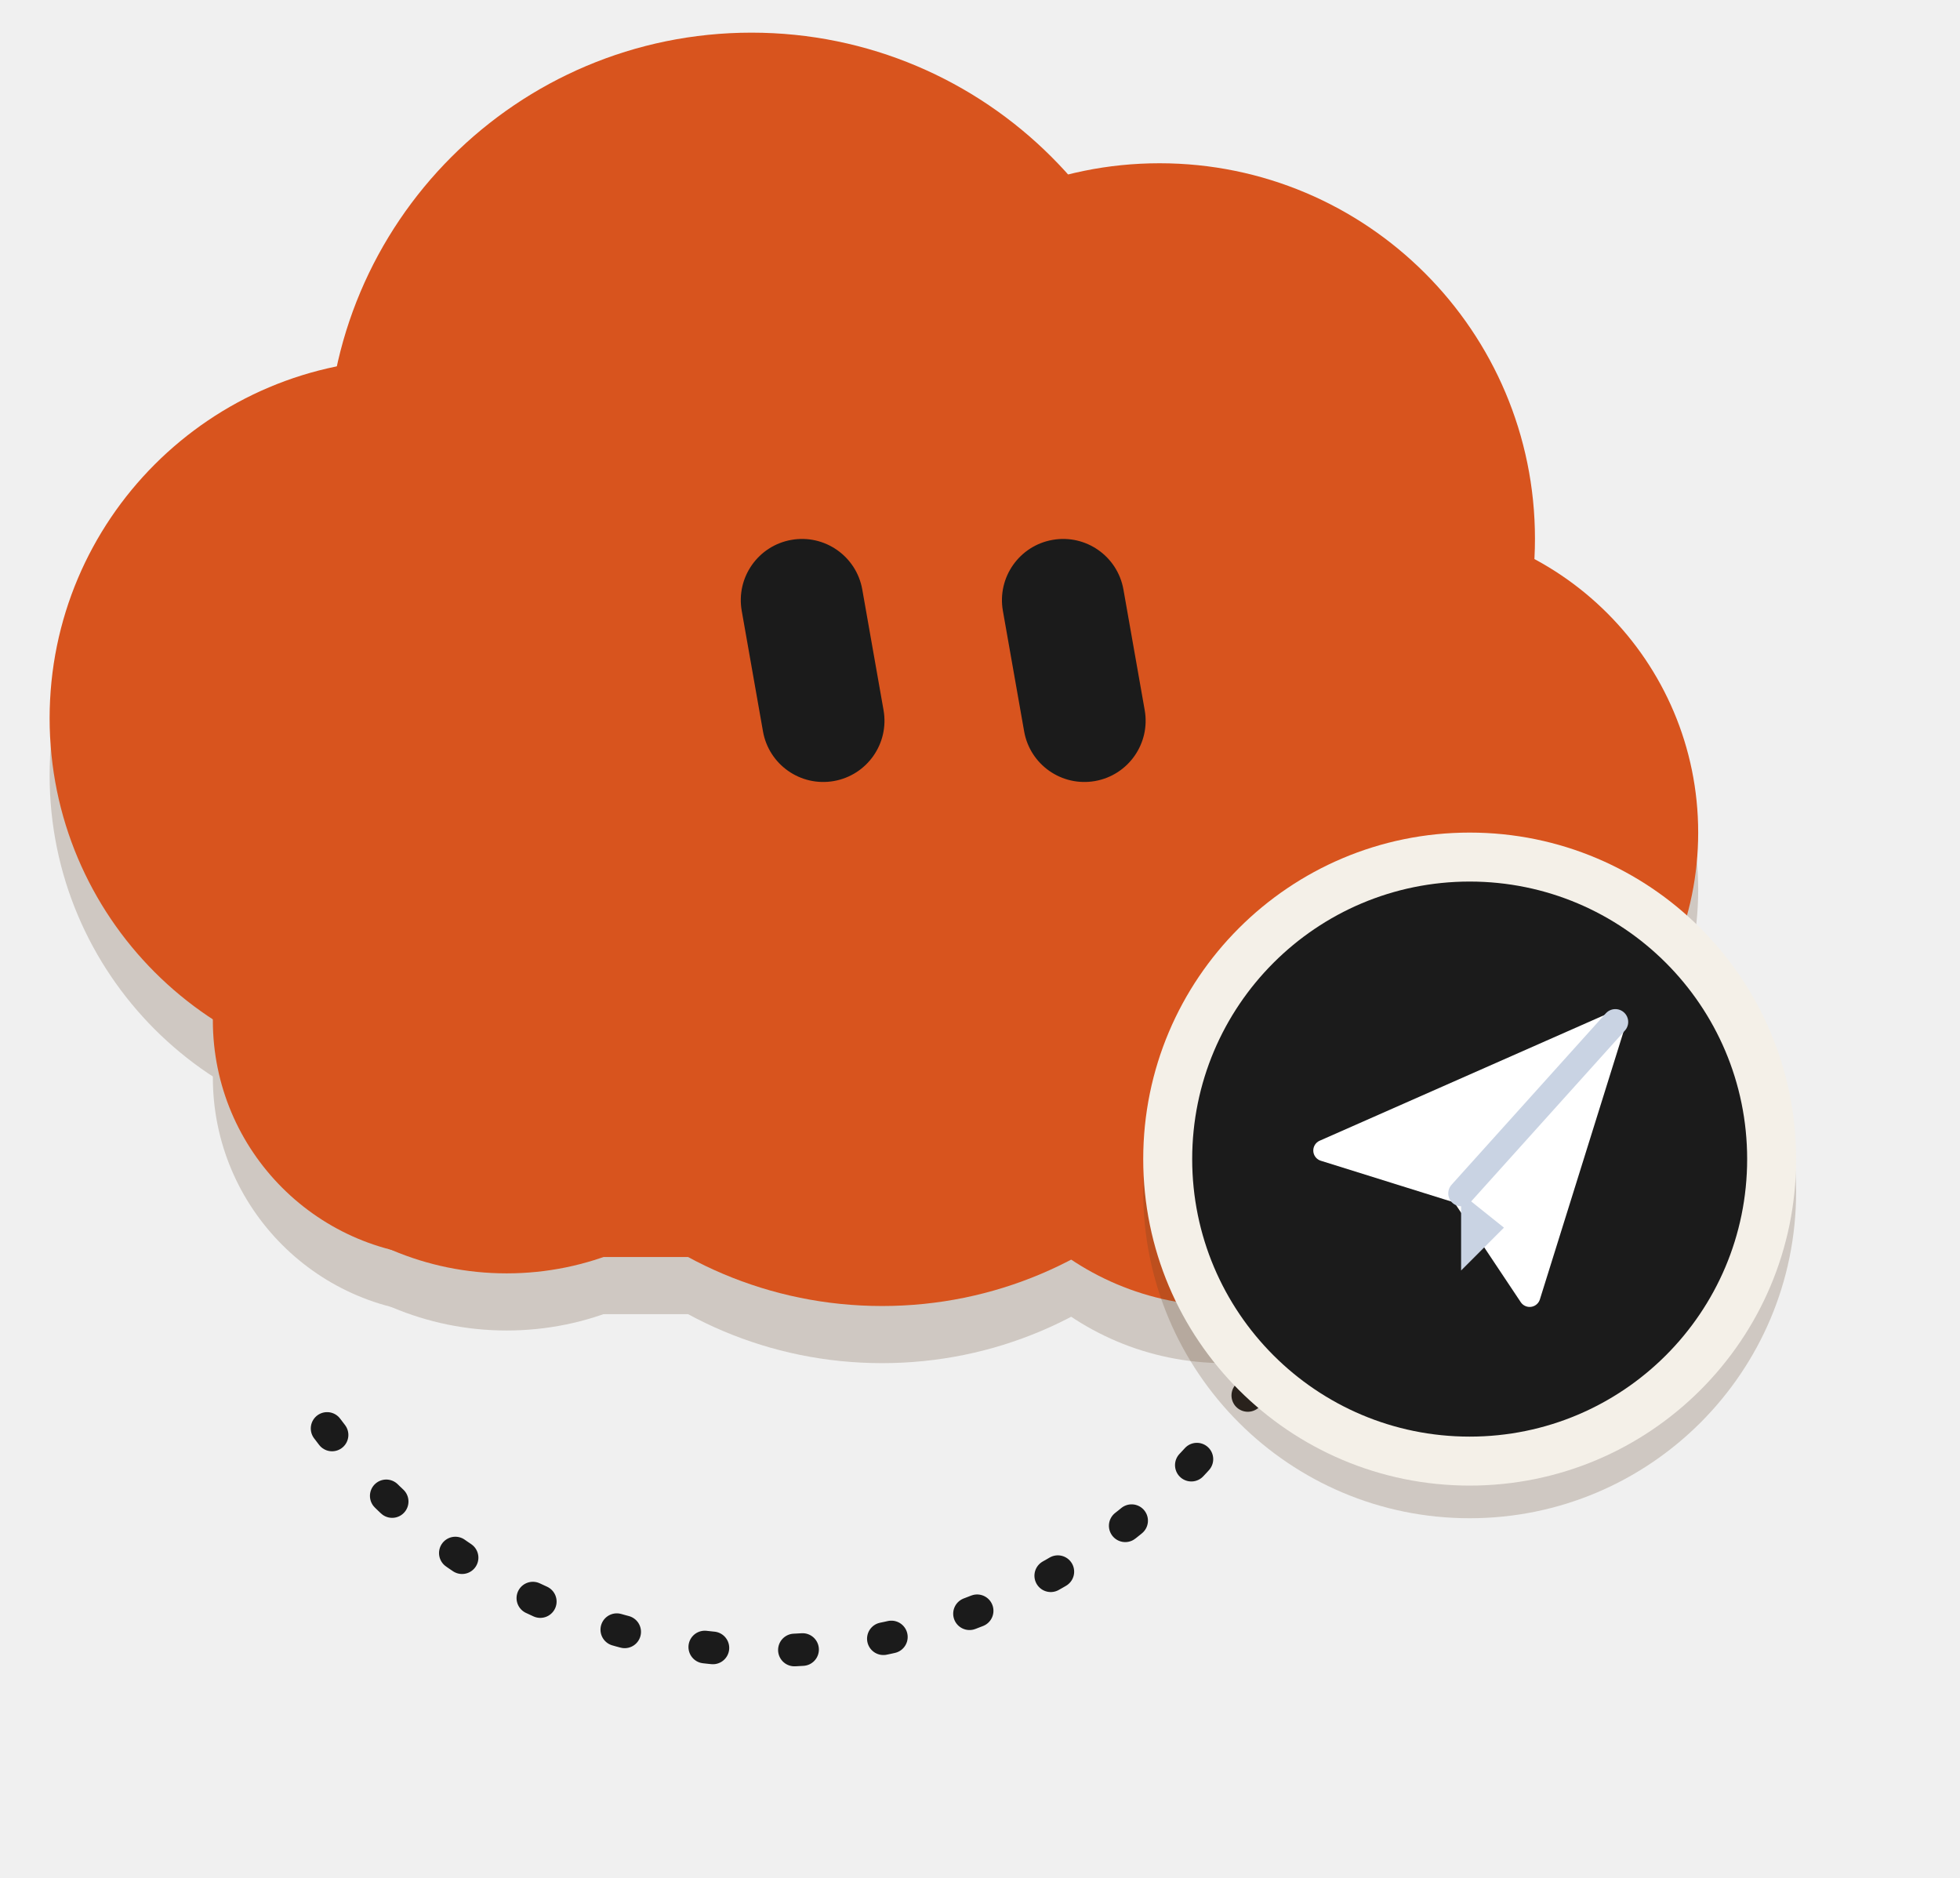
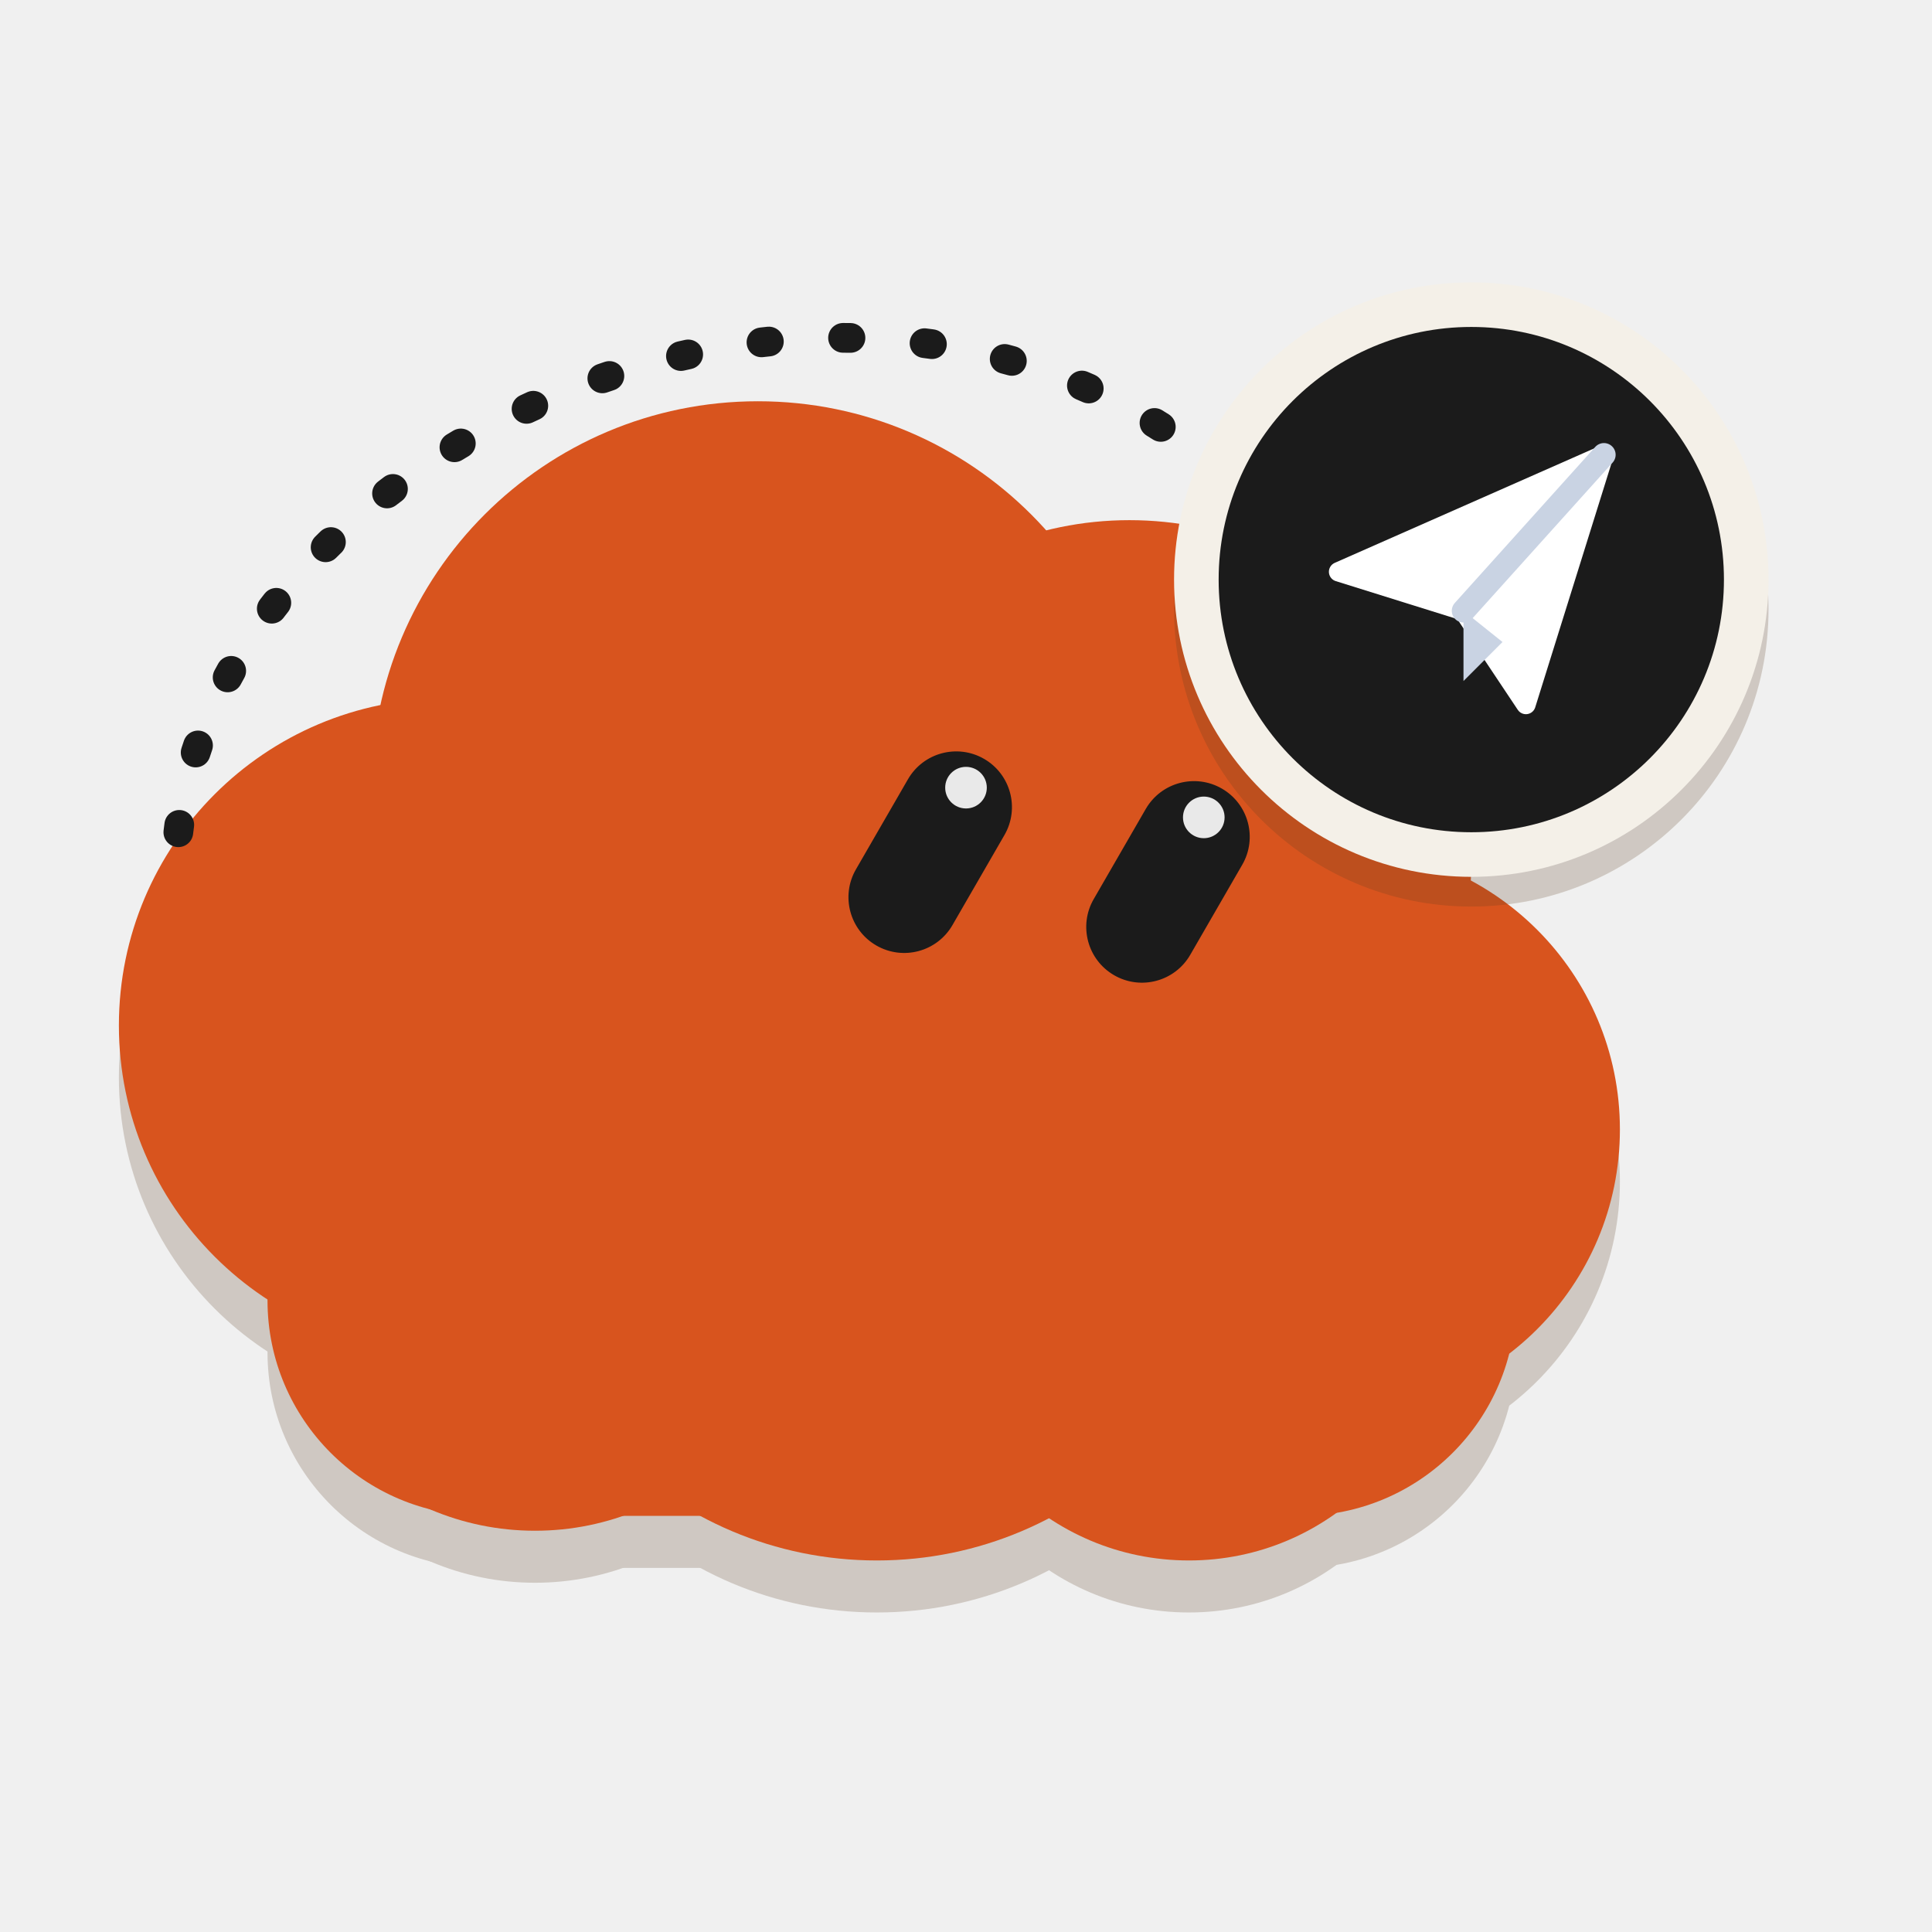
- <svg xmlns="http://www.w3.org/2000/svg" viewBox="20 30 240 230" width="260" height="249">
+ <svg xmlns="http://www.w3.org/2000/svg" viewBox="10 -20 260 260" width="260" height="260">
  <g fill="#5A3C1E" opacity=".22">
    <circle cx="70" cy="125" r="44" />
    <circle cx="112" cy="93" r="52" />
    <circle cx="162" cy="103" r="46" />
    <circle cx="190" cy="139" r="38" />
    <circle cx="128" cy="147" r="50" />
    <circle cx="82" cy="157" r="36" />
    <circle cx="170" cy="163" r="34" />
    <rect x="46" y="133" width="168" height="58" rx="29" />
  </g>
  <g fill="#D8541E">
    <circle cx="70" cy="118" r="44" />
    <circle cx="112" cy="86" r="52" />
    <circle cx="162" cy="96" r="46" />
    <circle cx="190" cy="132" r="38" />
    <circle cx="128" cy="140" r="50" />
    <circle cx="82" cy="150" r="36" />
    <circle cx="170" cy="156" r="34" />
    <rect x="46" y="126" width="168" height="58" rx="29" />
  </g>
-   <rect x="112" y="96" width="15" height="30" rx="7.5" fill="#1B1B1B" transform="rotate(-10 119 111)" />
-   <rect x="144" y="96" width="15" height="30" rx="7.5" fill="#1B1B1B" transform="rotate(-10 151 111)" />
-   <path d="M60 205 C 90 245, 150 240, 176 196" fill="none" stroke="#1B1B1B" stroke-width="4" stroke-dasharray="1 10" stroke-linecap="round" />
-   <circle cx="200" cy="176" r="40" fill="#5A3C1E" opacity=".22" />
-   <circle cx="200" cy="172" r="40" fill="#F4F0E8" />
-   <circle cx="200" cy="172" r="34" fill="#1B1B1B" />
-   <g transform="translate(179 151) scale(1.05)">
+   <rect x="128" y="80" width="15" height="29" rx="7.5" fill="#1B1B1B" transform="rotate(30 135 94)" />
+   <rect x="160" y="84" width="15" height="29" rx="7.5" fill="#1B1B1B" transform="rotate(30 167 98)" />
+   <circle cx="140" cy="86" r="2.8" fill="#fff" opacity=".9" />
+   <circle cx="172" cy="90" r="2.8" fill="#fff" opacity=".9" />
+   <path d="M34 92 C 40 40, 120 4, 170 40" fill="none" stroke="#1B1B1B" stroke-width="4" stroke-dasharray="1 10" stroke-linecap="round" />
+   <circle cx="208" cy="62" r="40" fill="#5A3C1E" opacity=".22" />
+   <circle cx="208" cy="58" r="40" fill="#F4F0E8" />
+   <circle cx="208" cy="58" r="34" fill="#1B1B1B" />
+   <g transform="translate(187 37) scale(1.05)">
    <path d="M3 19 L37 4 L27 36 L19 24 Z" fill="#fff" stroke="#fff" stroke-width="2.5" stroke-linejoin="round" />
    <path d="M19 24 L37 4" stroke="#C9D3E3" stroke-width="3" stroke-linecap="round" />
    <path d="M19 24 L19 33 L24 28" fill="#C9D3E3" />
  </g>
</svg>
